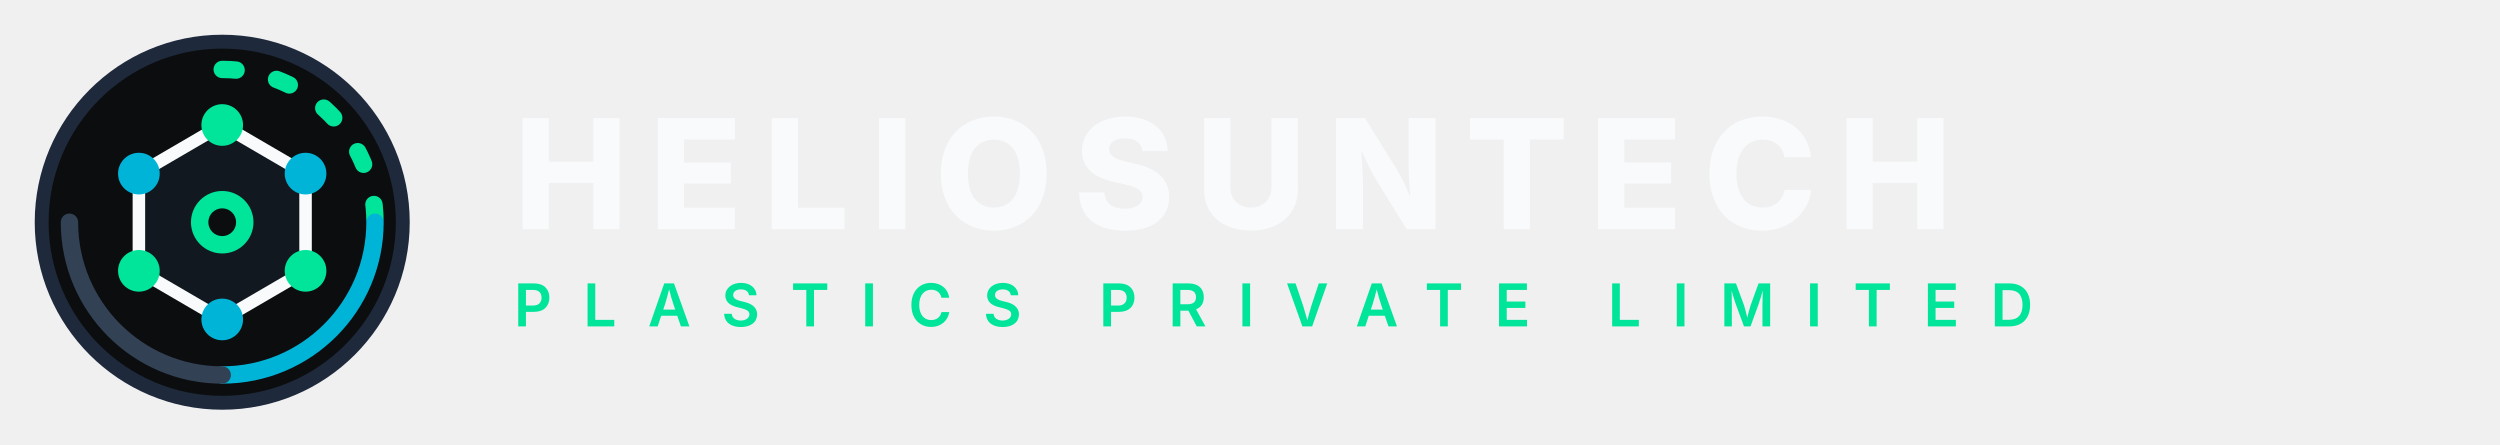
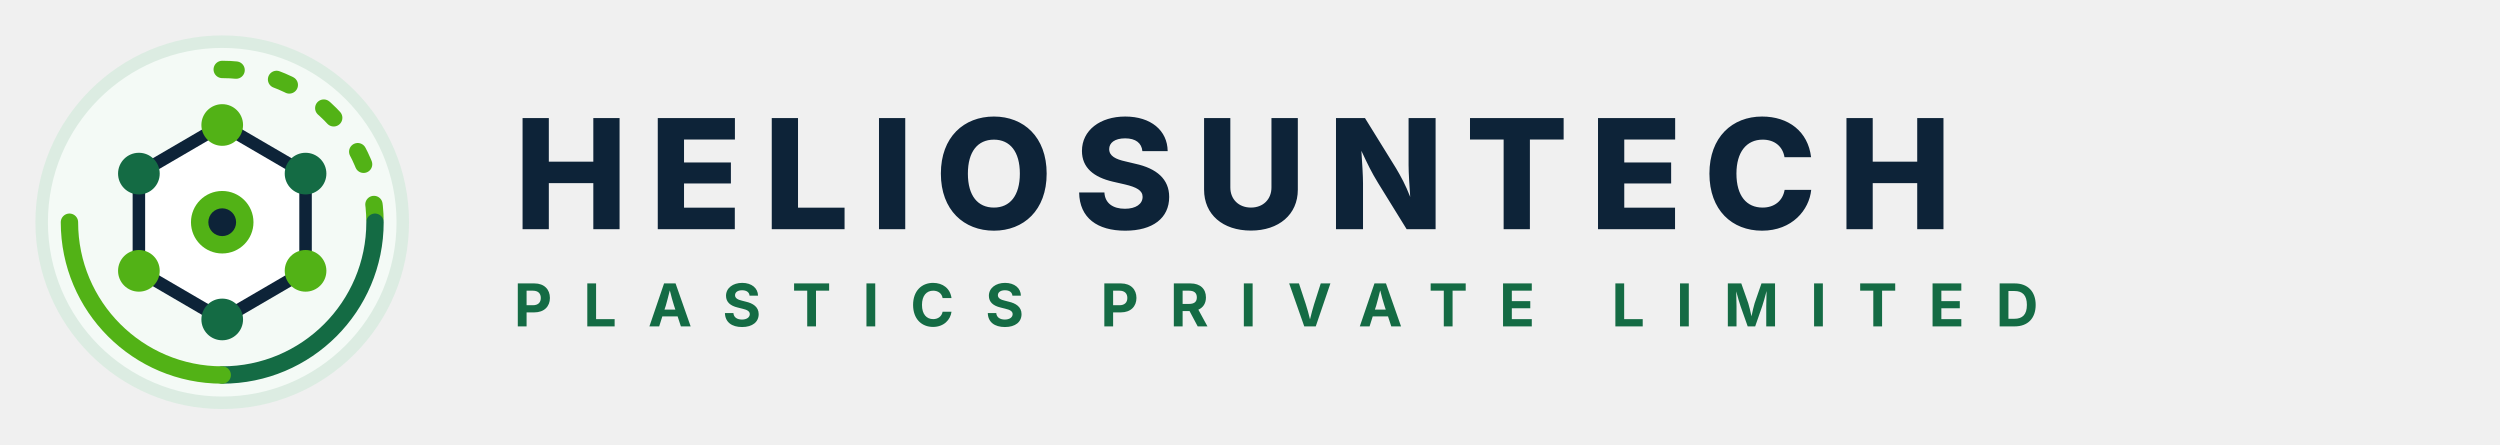
<svg xmlns="http://www.w3.org/2000/svg" viewBox="0 0 360 64" fill="none">
  <g transform="translate(4, 4)">
-     <circle cx="28" cy="28" r="26" stroke="#1E293B" stroke-width="2" fill="#0B0D0F" />
-     <path d="M 28 6 A 22 22 0 0 1 50 28" stroke="#00E599" stroke-width="2.5" stroke-linecap="round" stroke-dasharray="2 6" />
-     <path d="M 50 28 A 22 22 0 0 1 28 50" stroke="#00B4D8" stroke-width="2.5" stroke-linecap="round" />
-     <path d="M 28 50 A 22 22 0 0 1 6 28" stroke="#334155" stroke-width="2.5" stroke-linecap="round" />
-     <polygon points="28,14 40,21 40,35 28,42 16,35 16,21" stroke="#F8FAFC" stroke-width="1.8" fill="#121820" />
-     <circle cx="28" cy="14" r="3" fill="#00E599" />
-     <circle cx="40" cy="21" r="3" fill="#00B4D8" />
-     <circle cx="40" cy="35" r="3" fill="#00E599" />
-     <circle cx="28" cy="42" r="3" fill="#00B4D8" />
-     <circle cx="16" cy="35" r="3" fill="#00E599" />
-     <circle cx="16" cy="21" r="3" fill="#00B4D8" />
-     <circle cx="28" cy="28" r="4.5" fill="#00E599" />
-     <circle cx="28" cy="28" r="2" fill="#0B0D0F" />
+     <circle cx="28" cy="28" r="26" stroke="#DCECE2" stroke-width="1.8" fill="#F4FAF6" />
+     <path d="M 28 6 A 22 22 0 0 1 50 28" stroke="#52B216" stroke-width="2.5" stroke-linecap="round" stroke-dasharray="2 6" />
+     <path d="M 50 28 A 22 22 0 0 1 28 50" stroke="#146B44" stroke-width="2.5" stroke-linecap="round" />
+     <path d="M 28 50 A 22 22 0 0 1 6 28" stroke="#52B216" stroke-width="2.5" stroke-linecap="round" />
+     <polygon points="28,14 40,21 40,35 28,42 16,35 16,21" stroke="#0D2338" stroke-width="1.8" fill="#FFFFFF" />
+     <circle cx="28" cy="14" r="3" fill="#52B216" />
+     <circle cx="40" cy="21" r="3" fill="#146B44" />
+     <circle cx="40" cy="35" r="3" fill="#52B216" />
+     <circle cx="28" cy="42" r="3" fill="#146B44" />
+     <circle cx="16" cy="35" r="3" fill="#52B216" />
+     <circle cx="16" cy="21" r="3" fill="#146B44" />
+     <circle cx="28" cy="28" r="4.5" fill="#52B216" />
+     <circle cx="28" cy="28" r="2" fill="#0D2338" />
  </g>
-   <text x="74" y="33" font-family="'Space Grotesk', system-ui, -apple-system, sans-serif" font-weight="800" font-size="22" letter-spacing="3" fill="#F8FAFC">
+   <text x="74" y="33" font-family="'Space Grotesk', system-ui, -apple-system, sans-serif" font-weight="800" font-size="22" letter-spacing="3" fill="#0D2338">
    HELIOSUNTECH
  </text>
-   <text x="74" y="47" font-family="'Plus Jakarta Sans', system-ui, -apple-system, sans-serif" font-weight="600" font-size="8.5" letter-spacing="4.5" fill="#00E599">
+   <text x="74" y="47" font-family="'Plus Jakarta Sans', system-ui, -apple-system, sans-serif" font-weight="700" font-size="8.5" letter-spacing="4.5" fill="#146B44">
    PLASTICS PRIVATE LIMITED
  </text>
</svg>
